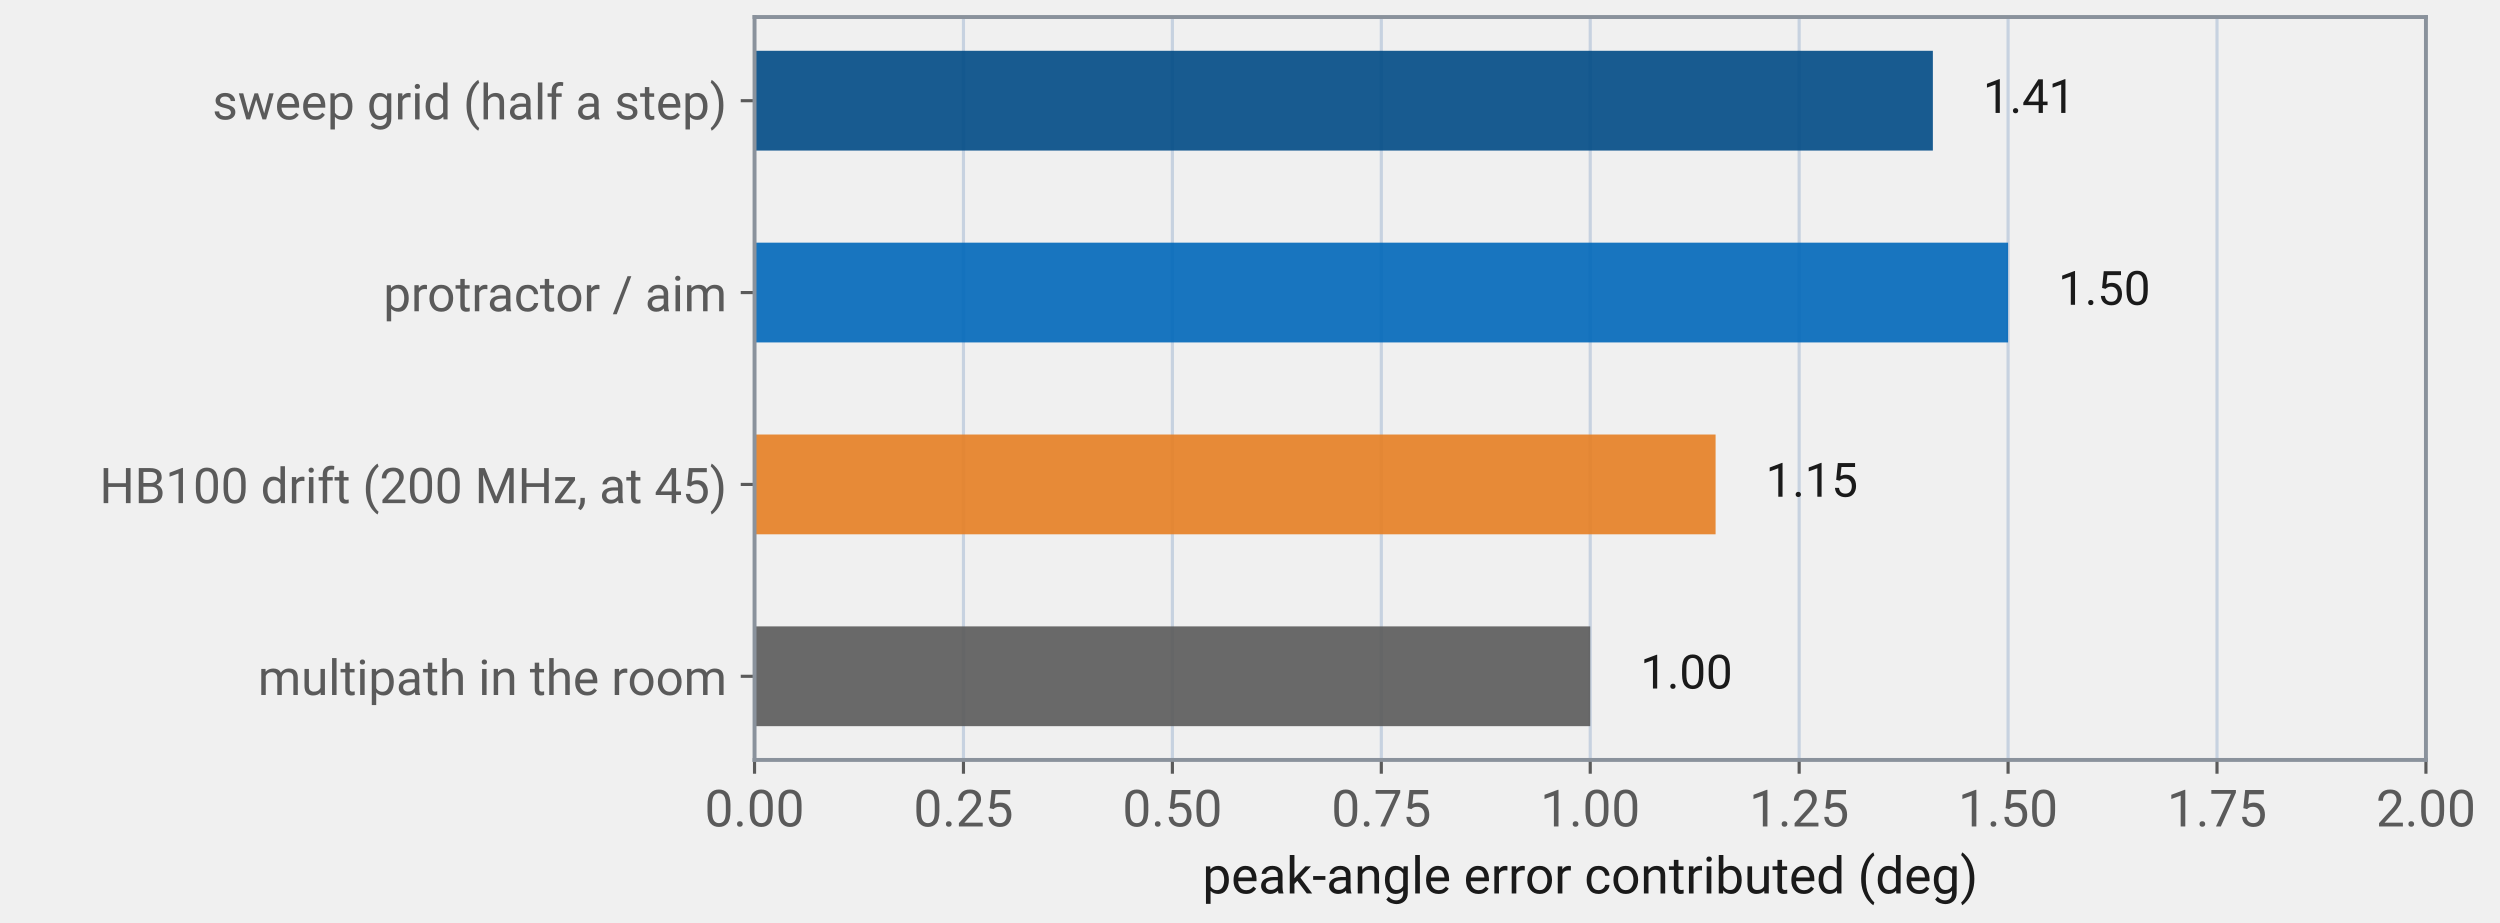
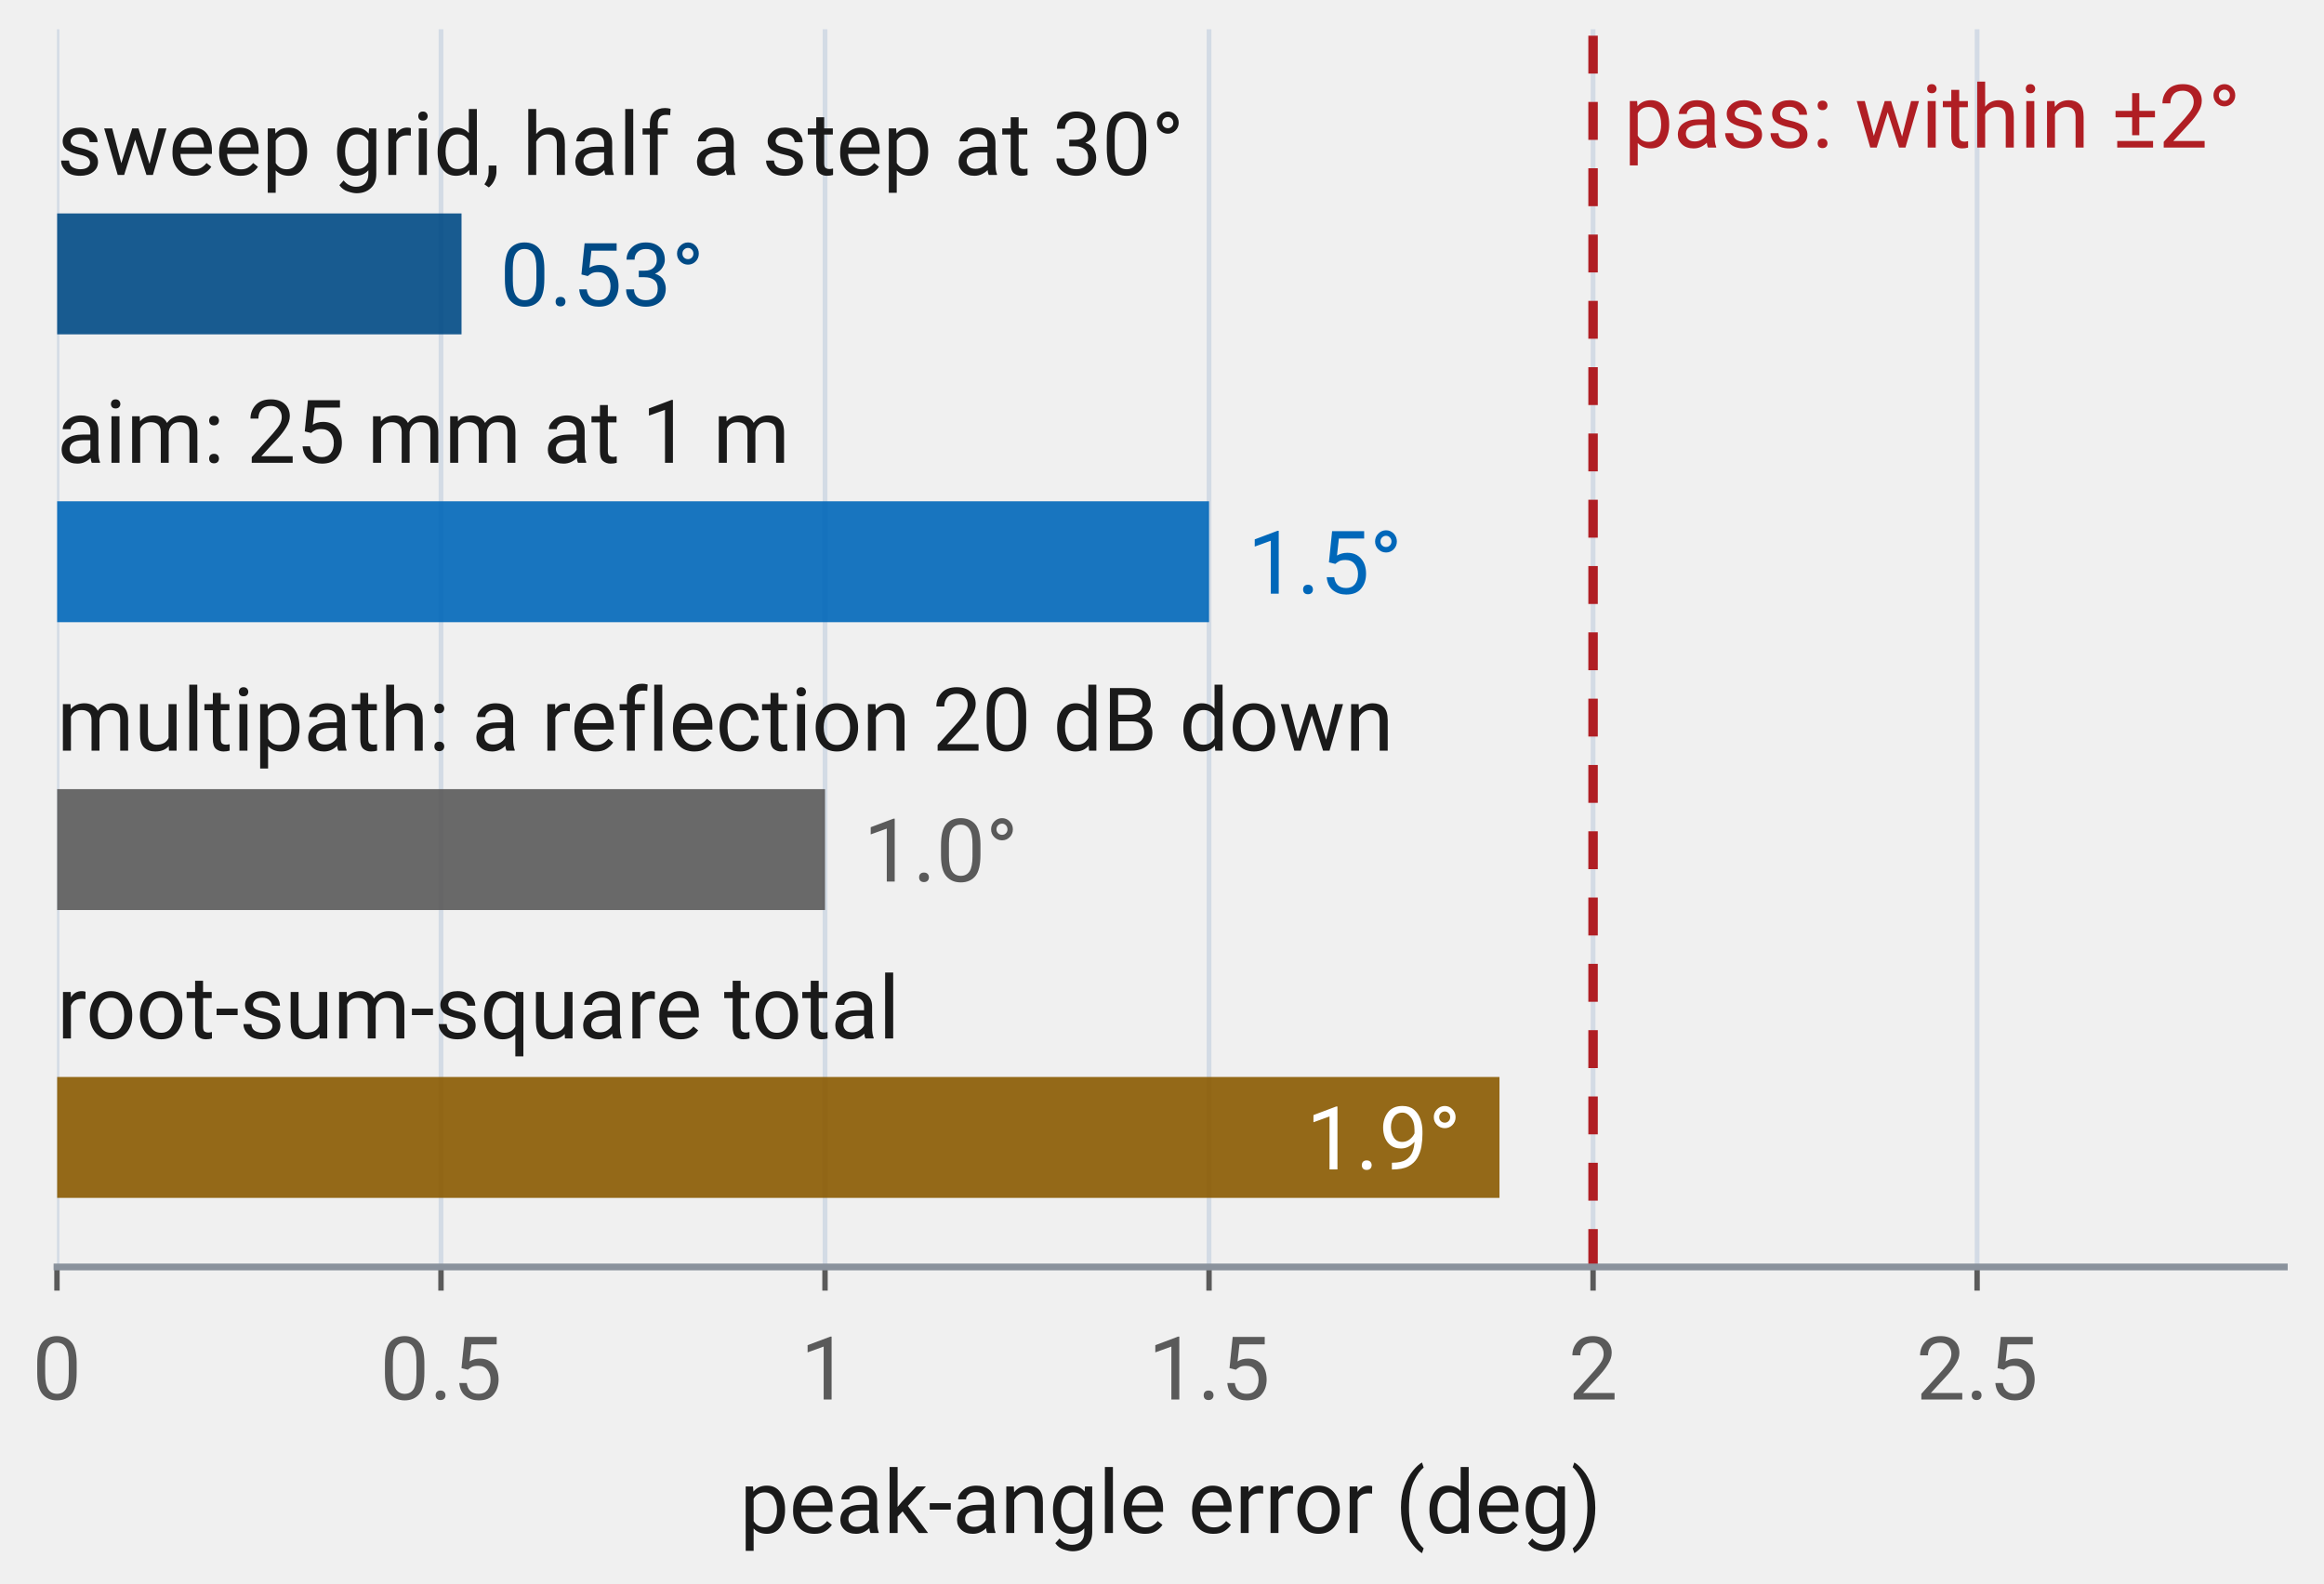
- <svg xmlns="http://www.w3.org/2000/svg" xmlns:xlink="http://www.w3.org/1999/xlink" width="634.32pt" height="234.137pt" viewBox="0 0 634.32 234.137" version="1.1">
+ <svg xmlns="http://www.w3.org/2000/svg" xmlns:xlink="http://www.w3.org/1999/xlink" width="343.508pt" height="234.051pt" viewBox="0 0 343.508 234.051" version="1.1">
  <defs>
    <style type="text/css">*{stroke-linejoin: round; stroke-linecap: butt}</style>
  </defs>
  <g id="figure_1">
    <g id="patch_1">
-       <path d="M 0 234.137  L 634.32 234.137  L 634.32 0  L 0 0  L 0 234.137  z " style="fill: none" />
+       <path d="M 0 234.051  L 343.508 234.051  L 343.508 0  L 0 0  L 0 234.051  z " style="fill: none" />
    </g>
    <g id="axes_1">
      <g id="patch_2">
-         <path d="M 191.447 192.816  L 615.527 192.816  L 615.527 4.32  L 191.447 4.32  L 191.447 192.816  z " style="fill: none" />
+         <path d="M 8.421 187.272  L 337.641 187.272  L 337.641 4.32  L 8.421 4.32  L 8.421 187.272  z " style="fill: none" />
      </g>
      <g id="matplotlib.axis_1">
        <g id="xtick_1">
          <g id="line2d_1">
-             <path d="M 191.447 192.816  L 191.447 4.32  " clip-path="url(#p907fb4186c)" style="fill: none; stroke: #c7d2e0; stroke-width: 0.8; stroke-linecap: square" />
+             <path d="M 8.421 187.272  L 8.421 4.32  " clip-path="url(#pb6f6b22342)" style="fill: none; stroke: #c7d2e0; stroke-opacity: 0.7; stroke-width: 0.7; stroke-linecap: square" />
          </g>
          <g id="line2d_2">
            <defs>
-               <path id="mefcd055d9b" d="M 0 0  L 0 3.5  " style="stroke: #5a5a5a; stroke-width: 0.8" />
+               <path id="m87bfafe0ad" d="M 0 0  L 0 3.5  " style="stroke: #5a5a5a; stroke-width: 0.8" />
            </defs>
            <g>
-               <use xlink:href="#mefcd055d9b" x="191.447" y="192.816" style="fill: #5a5a5a; stroke: #5a5a5a; stroke-width: 0.8" />
+               <use xlink:href="#m87bfafe0ad" x="8.421" y="187.272" style="fill: #5a5a5a; stroke: #5a5a5a; stroke-width: 0.8" />
            </g>
          </g>
          <g id="text_1">
-             <text style="font-size: 13px; font-family:'Source Sans Pro', 'Segoe UI', Roboto, Helvetica, Arial, sans-serif; text-anchor: middle; fill: #5a5a5a" x="191.447" y="209.693" transform="rotate(-0 191.447 209.693)">0.00</text>
+             <text style="font-size: 13px; font-family:'Source Sans Pro', 'Segoe UI', Roboto, Helvetica, Arial, sans-serif; text-anchor: middle; fill: #5a5a5a" x="8.421" y="206.866" transform="rotate(-0 8.421094 206.8657)">0</text>
          </g>
        </g>
        <g id="xtick_2">
          <g id="line2d_3">
-             <path d="M 244.457 192.816  L 244.457 4.32  " clip-path="url(#p907fb4186c)" style="fill: none; stroke: #c7d2e0; stroke-width: 0.8; stroke-linecap: square" />
+             <path d="M 65.183 187.272  L 65.183 4.32  " clip-path="url(#pb6f6b22342)" style="fill: none; stroke: #c7d2e0; stroke-opacity: 0.7; stroke-width: 0.7; stroke-linecap: square" />
          </g>
          <g id="line2d_4">
            <g>
-               <use xlink:href="#mefcd055d9b" x="244.457" y="192.816" style="fill: #5a5a5a; stroke: #5a5a5a; stroke-width: 0.8" />
+               <use xlink:href="#m87bfafe0ad" x="65.183" y="187.272" style="fill: #5a5a5a; stroke: #5a5a5a; stroke-width: 0.8" />
            </g>
          </g>
          <g id="text_2">
-             <text style="font-size: 13px; font-family:'Source Sans Pro', 'Segoe UI', Roboto, Helvetica, Arial, sans-serif; text-anchor: middle; fill: #5a5a5a" x="244.457" y="209.693" transform="rotate(-0 244.457 209.693)">0.25</text>
+             <text style="font-size: 13px; font-family:'Source Sans Pro', 'Segoe UI', Roboto, Helvetica, Arial, sans-serif; text-anchor: middle; fill: #5a5a5a" x="65.183" y="206.866" transform="rotate(-0 65.18316 206.8657)">0.5</text>
          </g>
        </g>
        <g id="xtick_3">
          <g id="line2d_5">
-             <path d="M 297.467 192.816  L 297.467 4.32  " clip-path="url(#p907fb4186c)" style="fill: none; stroke: #c7d2e0; stroke-width: 0.8; stroke-linecap: square" />
+             <path d="M 121.945 187.272  L 121.945 4.32  " clip-path="url(#pb6f6b22342)" style="fill: none; stroke: #c7d2e0; stroke-opacity: 0.7; stroke-width: 0.7; stroke-linecap: square" />
          </g>
          <g id="line2d_6">
            <g>
-               <use xlink:href="#mefcd055d9b" x="297.467" y="192.816" style="fill: #5a5a5a; stroke: #5a5a5a; stroke-width: 0.8" />
+               <use xlink:href="#m87bfafe0ad" x="121.945" y="187.272" style="fill: #5a5a5a; stroke: #5a5a5a; stroke-width: 0.8" />
            </g>
          </g>
          <g id="text_3">
-             <text style="font-size: 13px; font-family:'Source Sans Pro', 'Segoe UI', Roboto, Helvetica, Arial, sans-serif; text-anchor: middle; fill: #5a5a5a" x="297.467" y="209.693" transform="rotate(-0 297.467 209.693)">0.50</text>
+             <text style="font-size: 13px; font-family:'Source Sans Pro', 'Segoe UI', Roboto, Helvetica, Arial, sans-serif; text-anchor: middle; fill: #5a5a5a" x="121.945" y="206.866" transform="rotate(-0 121.9452 206.8657)">1</text>
          </g>
        </g>
        <g id="xtick_4">
          <g id="line2d_7">
-             <path d="M 350.477 192.816  L 350.477 4.32  " clip-path="url(#p907fb4186c)" style="fill: none; stroke: #c7d2e0; stroke-width: 0.8; stroke-linecap: square" />
+             <path d="M 178.707 187.272  L 178.707 4.32  " clip-path="url(#pb6f6b22342)" style="fill: none; stroke: #c7d2e0; stroke-opacity: 0.7; stroke-width: 0.7; stroke-linecap: square" />
          </g>
          <g id="line2d_8">
            <g>
-               <use xlink:href="#mefcd055d9b" x="350.477" y="192.816" style="fill: #5a5a5a; stroke: #5a5a5a; stroke-width: 0.8" />
+               <use xlink:href="#m87bfafe0ad" x="178.707" y="187.272" style="fill: #5a5a5a; stroke: #5a5a5a; stroke-width: 0.8" />
            </g>
          </g>
          <g id="text_4">
-             <text style="font-size: 13px; font-family:'Source Sans Pro', 'Segoe UI', Roboto, Helvetica, Arial, sans-serif; text-anchor: middle; fill: #5a5a5a" x="350.477" y="209.693" transform="rotate(-0 350.477 209.693)">0.75</text>
+             <text style="font-size: 13px; font-family:'Source Sans Pro', 'Segoe UI', Roboto, Helvetica, Arial, sans-serif; text-anchor: middle; fill: #5a5a5a" x="178.707" y="206.866" transform="rotate(-0 178.7073 206.8657)">1.5</text>
          </g>
        </g>
        <g id="xtick_5">
          <g id="line2d_9">
-             <path d="M 403.487 192.816  L 403.487 4.32  " clip-path="url(#p907fb4186c)" style="fill: none; stroke: #c7d2e0; stroke-width: 0.8; stroke-linecap: square" />
+             <path d="M 235.469 187.272  L 235.469 4.32  " clip-path="url(#pb6f6b22342)" style="fill: none; stroke: #c7d2e0; stroke-opacity: 0.7; stroke-width: 0.7; stroke-linecap: square" />
          </g>
          <g id="line2d_10">
            <g>
-               <use xlink:href="#mefcd055d9b" x="403.487" y="192.816" style="fill: #5a5a5a; stroke: #5a5a5a; stroke-width: 0.8" />
+               <use xlink:href="#m87bfafe0ad" x="235.469" y="187.272" style="fill: #5a5a5a; stroke: #5a5a5a; stroke-width: 0.8" />
            </g>
          </g>
          <g id="text_5">
-             <text style="font-size: 13px; font-family:'Source Sans Pro', 'Segoe UI', Roboto, Helvetica, Arial, sans-serif; text-anchor: middle; fill: #5a5a5a" x="403.487" y="209.693" transform="rotate(-0 403.487 209.693)">1.00</text>
+             <text style="font-size: 13px; font-family:'Source Sans Pro', 'Segoe UI', Roboto, Helvetica, Arial, sans-serif; text-anchor: middle; fill: #5a5a5a" x="235.469" y="206.866" transform="rotate(-0 235.4694 206.8657)">2</text>
          </g>
        </g>
        <g id="xtick_6">
          <g id="line2d_11">
-             <path d="M 456.497 192.816  L 456.497 4.32  " clip-path="url(#p907fb4186c)" style="fill: none; stroke: #c7d2e0; stroke-width: 0.8; stroke-linecap: square" />
+             <path d="M 292.231 187.272  L 292.231 4.32  " clip-path="url(#pb6f6b22342)" style="fill: none; stroke: #c7d2e0; stroke-opacity: 0.7; stroke-width: 0.7; stroke-linecap: square" />
          </g>
          <g id="line2d_12">
            <g>
-               <use xlink:href="#mefcd055d9b" x="456.497" y="192.816" style="fill: #5a5a5a; stroke: #5a5a5a; stroke-width: 0.8" />
+               <use xlink:href="#m87bfafe0ad" x="292.231" y="187.272" style="fill: #5a5a5a; stroke: #5a5a5a; stroke-width: 0.8" />
            </g>
          </g>
          <g id="text_6">
-             <text style="font-size: 13px; font-family:'Source Sans Pro', 'Segoe UI', Roboto, Helvetica, Arial, sans-serif; text-anchor: middle; fill: #5a5a5a" x="456.497" y="209.693" transform="rotate(-0 456.497 209.693)">1.25</text>
+             <text style="font-size: 13px; font-family:'Source Sans Pro', 'Segoe UI', Roboto, Helvetica, Arial, sans-serif; text-anchor: middle; fill: #5a5a5a" x="292.231" y="206.866" transform="rotate(-0 292.2314 206.8657)">2.5</text>
          </g>
        </g>
-         <g id="xtick_7">
-           <g id="line2d_13">
-             <path d="M 509.507 192.816  L 509.507 4.32  " clip-path="url(#p907fb4186c)" style="fill: none; stroke: #c7d2e0; stroke-width: 0.8; stroke-linecap: square" />
-           </g>
-           <g id="line2d_14">
-             <g>
-               <use xlink:href="#mefcd055d9b" x="509.507" y="192.816" style="fill: #5a5a5a; stroke: #5a5a5a; stroke-width: 0.8" />
-             </g>
-           </g>
-           <g id="text_7">
-             <text style="font-size: 13px; font-family:'Source Sans Pro', 'Segoe UI', Roboto, Helvetica, Arial, sans-serif; text-anchor: middle; fill: #5a5a5a" x="509.507" y="209.693" transform="rotate(-0 509.507 209.693)">1.50</text>
-           </g>
-         </g>
-         <g id="xtick_8">
-           <g id="line2d_15">
-             <path d="M 562.517 192.816  L 562.517 4.32  " clip-path="url(#p907fb4186c)" style="fill: none; stroke: #c7d2e0; stroke-width: 0.8; stroke-linecap: square" />
-           </g>
-           <g id="line2d_16">
-             <g>
-               <use xlink:href="#mefcd055d9b" x="562.517" y="192.816" style="fill: #5a5a5a; stroke: #5a5a5a; stroke-width: 0.8" />
-             </g>
-           </g>
-           <g id="text_8">
-             <text style="font-size: 13px; font-family:'Source Sans Pro', 'Segoe UI', Roboto, Helvetica, Arial, sans-serif; text-anchor: middle; fill: #5a5a5a" x="562.517" y="209.693" transform="rotate(-0 562.517 209.693)">1.75</text>
-           </g>
-         </g>
-         <g id="xtick_9">
-           <g id="line2d_17">
-             <path d="M 615.527 192.816  L 615.527 4.32  " clip-path="url(#p907fb4186c)" style="fill: none; stroke: #c7d2e0; stroke-width: 0.8; stroke-linecap: square" />
-           </g>
-           <g id="line2d_18">
-             <g>
-               <use xlink:href="#mefcd055d9b" x="615.527" y="192.816" style="fill: #5a5a5a; stroke: #5a5a5a; stroke-width: 0.8" />
-             </g>
-           </g>
-           <g id="text_9">
-             <text style="font-size: 13px; font-family:'Source Sans Pro', 'Segoe UI', Roboto, Helvetica, Arial, sans-serif; text-anchor: middle; fill: #5a5a5a" x="615.527" y="209.693" transform="rotate(-0 615.527 209.693)">2.00</text>
-           </g>
-         </g>
-         <g id="text_10">
-           <text style="font-size: 13px; font-family:'Source Sans Pro', 'Segoe UI', Roboto, Helvetica, Arial, sans-serif; text-anchor: middle; fill: #1a1a1a" x="403.487" y="226.694" transform="rotate(-0 403.487 226.694)">peak-angle error contributed (deg)</text>
+         <g id="text_7">
+           <text style="font-size: 13px; font-family:'Source Sans Pro', 'Segoe UI', Roboto, Helvetica, Arial, sans-serif; text-anchor: middle; fill: #1a1a1a" x="173.031" y="226.595" transform="rotate(-0 173.0311 226.5952)">peak-angle error (deg)</text>
        </g>
      </g>
-       <g id="matplotlib.axis_2">
-         <g id="ytick_1">
-           <g id="line2d_19">
-             <defs>
-               <path id="mc564a2afdf" d="M 0 0  L -3.5 0  " style="stroke: #5a5a5a; stroke-width: 0.8" />
-             </defs>
-             <g>
-               <use xlink:href="#mc564a2afdf" x="191.447" y="171.591" style="fill: #5a5a5a; stroke: #5a5a5a; stroke-width: 0.8" />
-             </g>
-           </g>
-           <g id="text_11">
-             <text style="font-size: 12.5px; font-family:'Source Sans Pro', 'Segoe UI', Roboto, Helvetica, Arial, sans-serif; text-anchor: end; fill: #5a5a5a" x="184.447" y="176.34" transform="rotate(-0 184.447 176.3398)">multipath in the room</text>
-           </g>
-         </g>
-         <g id="ytick_2">
-           <g id="line2d_20">
-             <g>
-               <use xlink:href="#mc564a2afdf" x="191.447" y="122.909" style="fill: #5a5a5a; stroke: #5a5a5a; stroke-width: 0.8" />
-             </g>
-           </g>
-           <g id="text_12">
-             <text style="font-size: 12.5px; font-family:'Source Sans Pro', 'Segoe UI', Roboto, Helvetica, Arial, sans-serif; text-anchor: end; fill: #5a5a5a" x="184.447" y="127.658" transform="rotate(-0 184.447 127.6579)">HB100 drift (200 MHz, at 45)</text>
-           </g>
-         </g>
-         <g id="ytick_3">
-           <g id="line2d_21">
-             <g>
-               <use xlink:href="#mc564a2afdf" x="191.447" y="74.227" style="fill: #5a5a5a; stroke: #5a5a5a; stroke-width: 0.8" />
-             </g>
-           </g>
-           <g id="text_13">
-             <text style="font-size: 12.5px; font-family:'Source Sans Pro', 'Segoe UI', Roboto, Helvetica, Arial, sans-serif; text-anchor: end; fill: #5a5a5a" x="184.447" y="78.976" transform="rotate(-0 184.447 78.97611)">protractor / aim</text>
-           </g>
-         </g>
-         <g id="ytick_4">
-           <g id="line2d_22">
-             <g>
-               <use xlink:href="#mc564a2afdf" x="191.447" y="25.545" style="fill: #5a5a5a; stroke: #5a5a5a; stroke-width: 0.8" />
-             </g>
-           </g>
-           <g id="text_14">
-             <text style="font-size: 12.5px; font-family:'Source Sans Pro', 'Segoe UI', Roboto, Helvetica, Arial, sans-serif; text-anchor: end; fill: #5a5a5a" x="184.447" y="30.294" transform="rotate(-0 184.447 30.2943)">sweep grid (half a step)</text>
-           </g>
-         </g>
+       <g id="matplotlib.axis_2" />
+       <g id="line2d_13">
+         <path d="M 235.469 187.272  L 235.469 4.32  " clip-path="url(#pb6f6b22342)" style="fill: none; stroke-dasharray: 5.6,4.2; stroke-dashoffset: 0; stroke: #b01e24; stroke-width: 1.4" />
      </g>
      <g id="patch_3">
-         <path d="M 191.447 184.248  L 403.487 184.248  L 403.487 158.933  L 191.447 158.933  z " clip-path="url(#p907fb4186c)" style="fill: #5a5a5a; opacity: 0.9" />
+         <path d="M 8.421 187.272  L 337.641 187.272  " style="fill: none; stroke: #8a929c; stroke-linejoin: miter; stroke-linecap: square" />
      </g>
      <g id="patch_4">
-         <path d="M 191.447 135.566  L 435.293 135.566  L 435.293 110.252  L 191.447 110.252  z " clip-path="url(#p907fb4186c)" style="fill: #e67e22; opacity: 0.9" />
+         <path d="M 8.421 49.42  L 68.218 49.42  L 68.218 31.55  L 8.421 31.55  z " clip-path="url(#pb6f6b22342)" style="fill: #004a85; opacity: 0.9" />
+       </g>
+       <g id="text_8">
+         <text style="font-size: 13px; font-family:'Source Sans Pro', 'Segoe UI', Roboto, Helvetica, Arial, sans-serif; text-anchor: start; fill: #1a1a1a" x="8.421" y="25.862" transform="rotate(-0 8.421094 25.8615)">sweep grid, half a step at 30°</text>
+       </g>
+       <g id="text_9">
+         <text style="font-size: 13px; font-family:'Source Sans Pro', 'Segoe UI', Roboto, Helvetica, Arial, sans-serif; text-anchor: start; fill: #004a85" x="73.894" y="45.214" transform="rotate(-0 73.89376 45.21393)">0.53°</text>
      </g>
      <g id="patch_5">
-         <path d="M 191.447 86.884  L 509.507 86.884  L 509.507 61.57  L 191.447 61.57  z " clip-path="url(#p907fb4186c)" style="fill: #0067b9; opacity: 0.9" />
+         <path d="M 8.421 91.967  L 178.707 91.967  L 178.707 74.097  L 8.421 74.097  z " clip-path="url(#pb6f6b22342)" style="fill: #0067b9; opacity: 0.9" />
+       </g>
+       <g id="text_10">
+         <text style="font-size: 13px; font-family:'Source Sans Pro', 'Segoe UI', Roboto, Helvetica, Arial, sans-serif; text-anchor: start; fill: #1a1a1a" x="8.421" y="68.408" transform="rotate(-0 8.421094 68.40848)">aim: 25 mm at 1 m</text>
+       </g>
+       <g id="text_11">
+         <text style="font-size: 13px; font-family:'Source Sans Pro', 'Segoe UI', Roboto, Helvetica, Arial, sans-serif; text-anchor: start; fill: #0067b9" x="184.384" y="87.761" transform="rotate(-0 184.3835 87.76091)">1.5°</text>
      </g>
      <g id="patch_6">
-         <path d="M 191.447 38.203  L 490.423 38.203  L 490.423 12.888  L 191.447 12.888  z " clip-path="url(#p907fb4186c)" style="fill: #004a85; opacity: 0.9" />
+         <path d="M 8.421 134.514  L 121.945 134.514  L 121.945 116.644  L 8.421 116.644  z " clip-path="url(#pb6f6b22342)" style="fill: #5a5a5a; opacity: 0.9" />
+       </g>
+       <g id="text_12">
+         <text style="font-size: 13px; font-family:'Source Sans Pro', 'Segoe UI', Roboto, Helvetica, Arial, sans-serif; text-anchor: start; fill: #1a1a1a" x="8.421" y="110.955" transform="rotate(-0 8.421094 110.9555)">multipath: a reflection 20 dB down</text>
+       </g>
+       <g id="text_13">
+         <text style="font-size: 13px; font-family:'Source Sans Pro', 'Segoe UI', Roboto, Helvetica, Arial, sans-serif; text-anchor: start; fill: #5a5a5a" x="127.621" y="130.308" transform="rotate(-0 127.6214 130.3079)">1.0°</text>
      </g>
      <g id="patch_7">
-         <path d="M 191.447 192.816  L 191.447 4.32  " style="fill: none; stroke: #8a929c; stroke-linejoin: miter; stroke-linecap: square" />
+         <path d="M 8.421 177.061  L 221.636 177.061  L 221.636 159.191  L 8.421 159.191  z " clip-path="url(#pb6f6b22342)" style="fill: #8a5a00; opacity: 0.9" />
      </g>
-       <g id="patch_8">
-         <path d="M 615.527 192.816  L 615.527 4.32  " style="fill: none; stroke: #8a929c; stroke-linejoin: miter; stroke-linecap: square" />
-       </g>
-       <g id="patch_9">
-         <path d="M 191.447 192.816  L 615.527 192.816  " style="fill: none; stroke: #8a929c; stroke-linejoin: miter; stroke-linecap: square" />
-       </g>
-       <g id="patch_10">
-         <path d="M 191.447 4.32  L 615.527 4.32  " style="fill: none; stroke: #8a929c; stroke-linejoin: miter; stroke-linecap: square" />
+       <g id="text_14">
+         <text style="font-size: 13px; font-family:'Source Sans Pro', 'Segoe UI', Roboto, Helvetica, Arial, sans-serif; text-anchor: start; fill: #1a1a1a" x="8.421" y="153.502" transform="rotate(-0 8.421094 153.5024)">root-sum-square total</text>
      </g>
      <g id="text_15">
-         <text style="font-size: 12px; font-family:'Source Sans Pro', 'Segoe UI', Roboto, Helvetica, Arial, sans-serif; text-anchor: start; fill: #1a1a1a" x="416.209" y="174.708" transform="rotate(-0 416.2094 174.7079)">1.00</text>
+         <text style="font-size: 13px; font-family:'Source Sans Pro', 'Segoe UI', Roboto, Helvetica, Arial, sans-serif; text-anchor: start; fill: #b01e24" x="240.01" y="21.813" transform="rotate(-0 240.0103 21.8131)">pass: within ±2°</text>
      </g>
      <g id="text_16">
-         <text style="font-size: 12px; font-family:'Source Sans Pro', 'Segoe UI', Roboto, Helvetica, Arial, sans-serif; text-anchor: start; fill: #1a1a1a" x="448.015" y="126.026" transform="rotate(-0 448.0154 126.0261)">1.15</text>
-       </g>
-       <g id="text_17">
-         <text style="font-size: 12px; font-family:'Source Sans Pro', 'Segoe UI', Roboto, Helvetica, Arial, sans-serif; text-anchor: start; fill: #1a1a1a" x="522.229" y="77.344" transform="rotate(-0 522.2294 77.34428)">1.50</text>
-       </g>
-       <g id="text_18">
-         <text style="font-size: 12px; font-family:'Source Sans Pro', 'Segoe UI', Roboto, Helvetica, Arial, sans-serif; text-anchor: start; fill: #1a1a1a" x="503.146" y="28.662" transform="rotate(-0 503.1458 28.66246)">1.41</text>
+         <text style="font-size: 13px; font-family:'Source Sans Pro', 'Segoe UI', Roboto, Helvetica, Arial, sans-serif; text-anchor: end; fill: #ffffff" x="215.96" y="172.855" transform="rotate(-0 215.9601 172.8549)">1.9°</text>
      </g>
    </g>
  </g>
  <defs>
-     <clipPath id="p907fb4186c">
-       <rect x="191.447" y="4.32" width="424.08" height="188.496" />
+     <clipPath id="pb6f6b22342">
+       <rect x="8.421" y="4.32" width="329.22" height="182.952" />
    </clipPath>
  </defs>
</svg>
